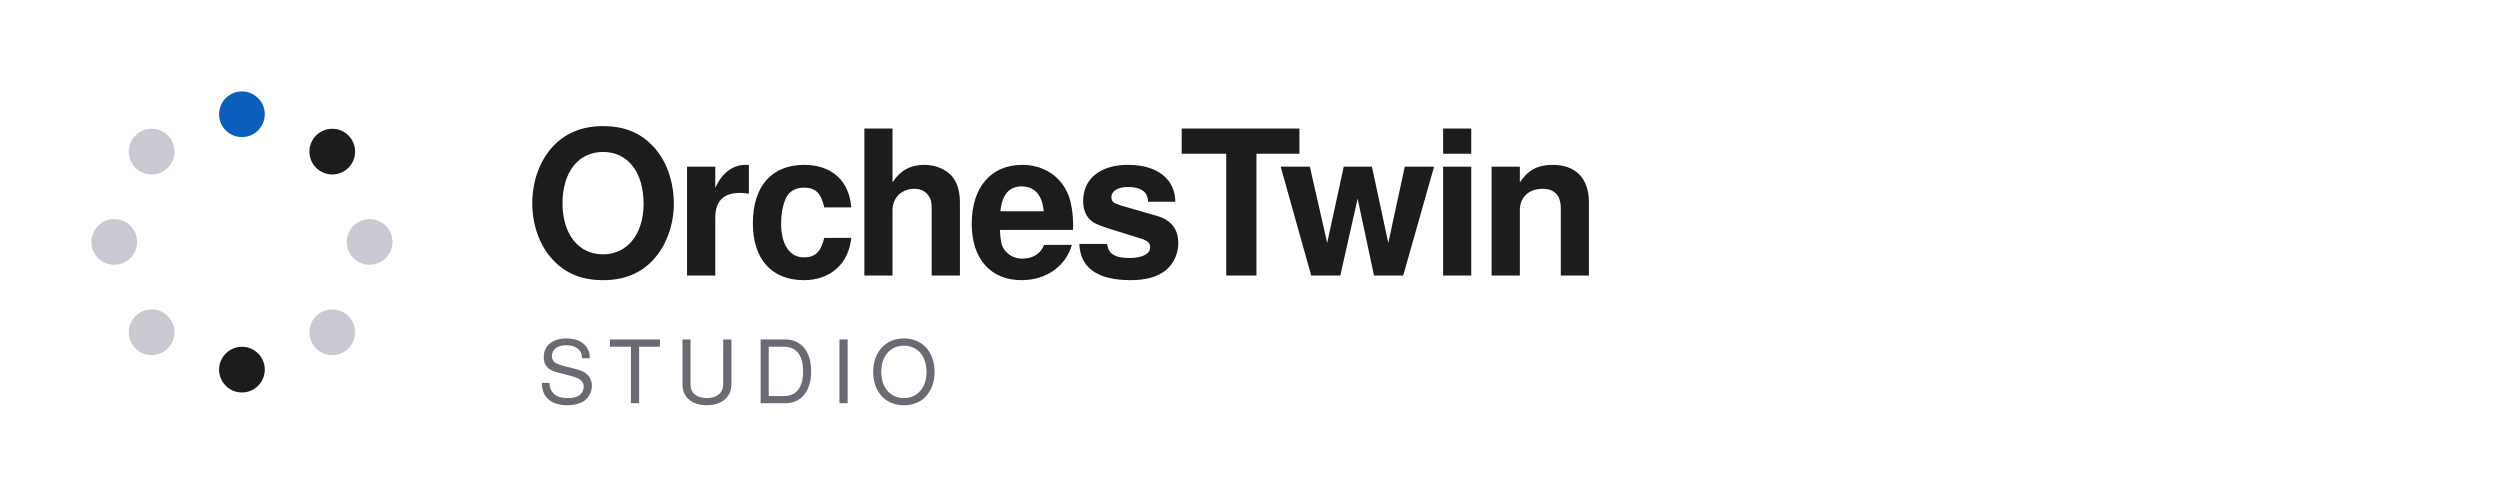
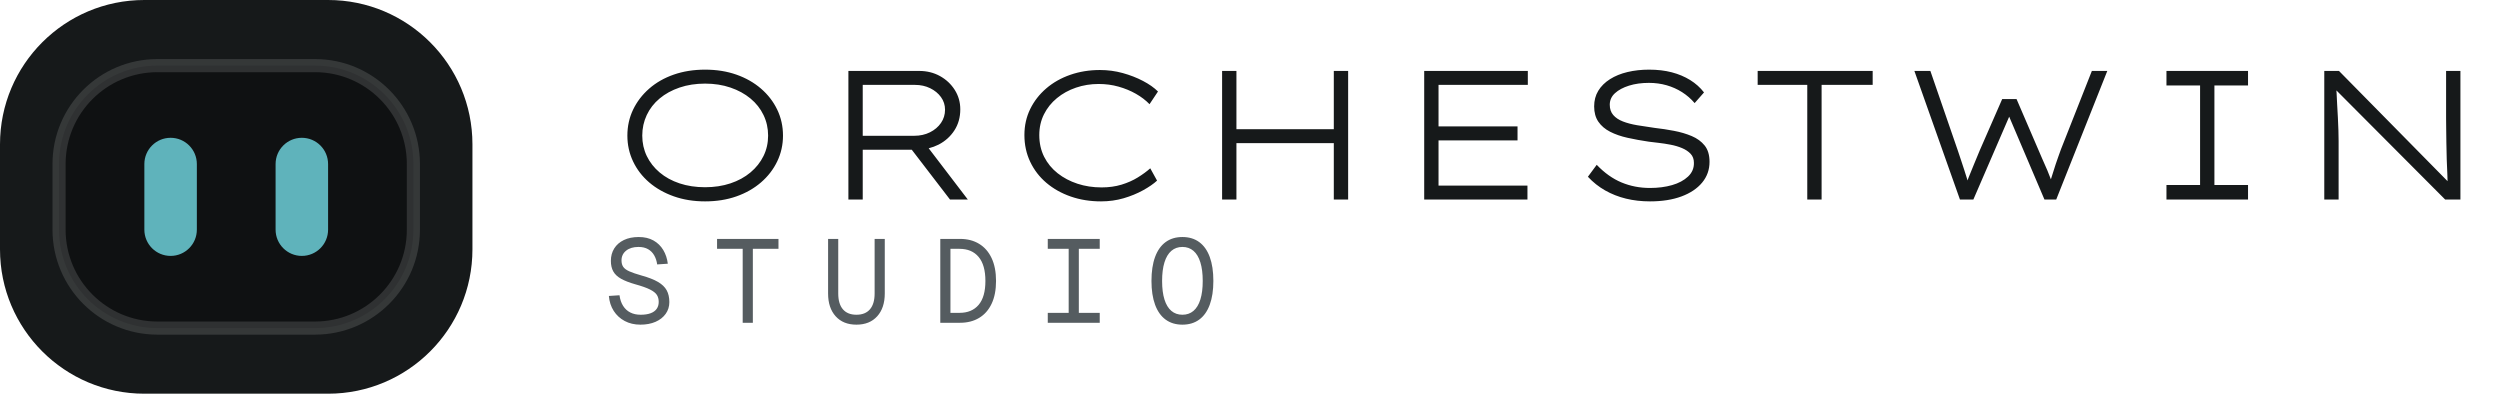
- <svg xmlns="http://www.w3.org/2000/svg" width="372" height="72" viewBox="0 0 372 72" role="img" aria-label="OrchesTwin Studio">
-   <g transform="translate(9 9)">
-     <circle cx="27" cy="8" r="3.4" fill="#0a5fba" />
-     <circle cx="40.44" cy="13.56" r="3.4" fill="#1c1c1e" />
-     <circle cx="46" cy="27" r="3.4" fill="#c9c9d1" />
-     <circle cx="40.44" cy="40.44" r="3.4" fill="#c9c9d1" />
-     <circle cx="27" cy="46" r="3.4" fill="#1c1c1e" />
-     <circle cx="13.56" cy="40.44" r="3.4" fill="#c9c9d1" />
-     <circle cx="8" cy="27" r="3.4" fill="#c9c9d1" />
-     <circle cx="13.56" cy="13.56" r="3.4" fill="#c9c9d1" />
-   </g>
-   <text x="78" y="41" font-family="Libre Franklin, Segoe UI, Helvetica, Arial, sans-serif" font-size="30" font-weight="600" letter-spacing="-1" fill="#1c1c1e">OrchesTwin</text>
-   <text x="80" y="60" font-family="Libre Franklin, Segoe UI, Helvetica, Arial, sans-serif" font-size="13" font-weight="500" letter-spacing="2.2" fill="#6a6a72">STUDIO</text>
+ <svg xmlns="http://www.w3.org/2000/svg" width="381" height="60" viewBox="0 0 381 60" role="img" aria-label="OrchesTwin Studio">
+   <rect width="72.0" height="60.0" rx="22.0" fill="#16191a" />
+   <rect x="9.0" y="10.0" width="54.0" height="40.0" rx="15.0" fill="#0f1112" stroke="rgba(243,244,244,0.14)" stroke-width="2.0" />
+   <rect x="22.0" y="21.0" width="8.0" height="18.0" rx="4.0" fill="#5fb3bb" />
+   <rect x="42.0" y="21.0" width="8.0" height="18.0" rx="4.0" fill="#5fb3bb" />
+   <path transform="translate(0 30.41)" fill="#16191a" d="M107.456 0.28Q104.852 0.28 102.682 -0.49Q100.512 -1.26 98.93 -2.618Q97.348 -3.976 96.48 -5.81Q95.612 -7.644 95.612 -9.744Q95.612 -11.872 96.48 -13.692Q97.348 -15.512 98.93 -16.898Q100.512 -18.284 102.682 -19.04Q104.852 -19.796 107.456 -19.796Q110.06 -19.796 112.216 -19.04Q114.372 -18.284 115.968 -16.912Q117.564 -15.54 118.446 -13.706Q119.328 -11.872 119.328 -9.744Q119.328 -7.644 118.446 -5.81Q117.564 -3.976 115.968 -2.604Q114.372 -1.232 112.216 -0.476Q110.06 0.28 107.456 0.28ZM107.456 -1.876Q109.556 -1.876 111.32 -2.464Q113.084 -3.052 114.372 -4.13Q115.66 -5.208 116.36 -6.636Q117.06 -8.064 117.06 -9.744Q117.06 -11.424 116.36 -12.88Q115.66 -14.336 114.372 -15.4Q113.084 -16.464 111.32 -17.066Q109.556 -17.668 107.456 -17.668Q105.328 -17.668 103.564 -17.066Q101.8 -16.464 100.526 -15.4Q99.252 -14.336 98.566 -12.88Q97.88 -11.424 97.88 -9.744Q97.88 -8.064 98.566 -6.636Q99.252 -5.208 100.526 -4.13Q101.8 -3.052 103.564 -2.464Q105.328 -1.876 107.456 -1.876ZM129.296 0.0V-19.6H140.076Q141.84 -19.6 143.254 -18.816Q144.668 -18.032 145.508 -16.702Q146.348 -15.372 146.348 -13.748Q146.348 -11.928 145.452 -10.542Q144.556 -9.156 143.044 -8.372Q142.316 -8.008 141.532 -7.812L147.496 0.0H144.78L138.956 -7.588H131.48V0.0ZM131.48 -9.716H139.32Q140.664 -9.716 141.728 -10.248Q142.792 -10.78 143.408 -11.676Q144.024 -12.572 144.024 -13.692Q144.024 -14.756 143.408 -15.61Q142.792 -16.464 141.756 -16.968Q140.72 -17.472 139.46 -17.472H131.48ZM167.796 0.28Q165.304 0.28 163.176 -0.462Q161.048 -1.204 159.466 -2.548Q157.884 -3.892 157.002 -5.754Q156.12 -7.616 156.12 -9.828Q156.12 -11.984 157.002 -13.79Q157.884 -15.596 159.452 -16.94Q161.02 -18.284 163.12 -19.012Q165.22 -19.74 167.628 -19.74Q169.42 -19.74 171.1 -19.278Q172.78 -18.816 174.194 -18.074Q175.608 -17.332 176.476 -16.464L175.188 -14.532Q174.32 -15.428 173.116 -16.114Q171.912 -16.8 170.47 -17.206Q169.028 -17.612 167.432 -17.612Q165.612 -17.612 163.974 -17.052Q162.336 -16.492 161.076 -15.456Q159.816 -14.42 159.102 -12.992Q158.388 -11.564 158.388 -9.828Q158.388 -7.98 159.13 -6.51Q159.872 -5.04 161.188 -4.004Q162.504 -2.968 164.212 -2.408Q165.92 -1.848 167.88 -1.848Q169.532 -1.848 170.918 -2.268Q172.304 -2.688 173.41 -3.374Q174.516 -4.06 175.3 -4.76L176.336 -2.884Q175.552 -2.156 174.208 -1.414Q172.864 -0.672 171.24 -0.196Q169.616 0.28 167.796 0.28ZM203.272 0.0V-8.596H188.432V0.0H186.248V-19.6H188.432V-10.724H203.272V-19.6H205.456V0.0ZM217.048 0.0V-19.6H232.84V-17.472H219.232V-11.144H231.272V-9.016H219.232V-2.128H232.784V0.0ZM251.46 0.28Q249.5 0.28 247.792 -0.14Q246.084 -0.56 244.628 -1.386Q243.172 -2.212 241.996 -3.472L243.34 -5.292Q245.104 -3.444 247.12 -2.604Q249.136 -1.764 251.46 -1.764Q253.308 -1.764 254.82 -2.198Q256.332 -2.632 257.256 -3.5Q258.18 -4.368 258.152 -5.6Q258.152 -6.44 257.648 -6.972Q257.144 -7.504 256.346 -7.84Q255.548 -8.176 254.596 -8.358Q253.644 -8.54 252.776 -8.638Q251.908 -8.736 251.264 -8.82Q249.556 -9.072 248.044 -9.408Q246.532 -9.744 245.384 -10.332Q244.236 -10.92 243.592 -11.858Q242.948 -12.796 242.948 -14.196Q242.948 -15.54 243.578 -16.576Q244.208 -17.612 245.356 -18.34Q246.504 -19.068 248.03 -19.432Q249.556 -19.796 251.32 -19.796Q253.224 -19.796 254.778 -19.39Q256.332 -18.984 257.578 -18.214Q258.824 -17.444 259.692 -16.324L258.264 -14.7Q257.424 -15.68 256.346 -16.366Q255.268 -17.052 253.994 -17.416Q252.72 -17.78 251.292 -17.78Q249.612 -17.78 248.268 -17.36Q246.924 -16.94 246.126 -16.212Q245.328 -15.484 245.328 -14.448Q245.328 -13.496 245.86 -12.88Q246.392 -12.264 247.33 -11.9Q248.268 -11.536 249.5 -11.326Q250.732 -11.116 252.16 -10.92Q253.644 -10.752 255.114 -10.472Q256.584 -10.192 257.816 -9.674Q259.048 -9.156 259.79 -8.232Q260.532 -7.308 260.532 -5.74Q260.532 -3.948 259.412 -2.59Q258.292 -1.232 256.262 -0.476Q254.232 0.28 251.46 0.28ZM275.428 0.0V-17.472H267.868V-19.6H285.396V-17.472H277.612V0.0ZM298.696 0.0 291.752 -19.6H294.188L298.388 -7.42Q298.668 -6.608 298.892 -5.908Q299.116 -5.208 299.34 -4.55Q299.564 -3.892 299.76 -3.22Q299.816 -3.08 299.844 -2.912Q299.984 -3.22 300.096 -3.556Q300.432 -4.424 300.838 -5.376Q301.244 -6.328 301.72 -7.504L305.136 -15.316H307.32L311.212 -6.272Q311.632 -5.32 312.024 -4.424Q312.332 -3.668 312.556 -3.08Q312.724 -3.584 312.892 -4.144Q313.088 -4.788 313.298 -5.418Q313.508 -6.048 313.718 -6.622Q313.928 -7.196 314.096 -7.672L318.8 -19.6H321.152L313.368 0.0H311.576L306.2 -12.628L300.74 0.0ZM330.168 0.0V-2.212H335.292V-17.388H330.168V-19.6H342.6V-17.388H337.476V-2.212H342.6V0.0ZM354.22 0.0V-19.6H356.46L373.008 -2.8Q372.98 -3.22 372.98 -3.752Q372.924 -4.844 372.882 -6.132Q372.84 -7.42 372.826 -8.68Q372.812 -9.94 372.798 -10.934Q372.784 -11.928 372.784 -12.404V-19.6H374.968V0.0H372.644L356.068 -16.632Q356.068 -16.464 356.096 -16.24Q356.124 -15.484 356.18 -14.518Q356.236 -13.552 356.292 -12.516Q356.348 -11.48 356.376 -10.528Q356.404 -9.576 356.404 -8.904V0.0Z" />
+   <path transform="translate(0 49.19)" fill="#555c60" d="M97.598 0.288Q96.248 0.288 95.204 -0.27Q94.16 -0.828 93.53 -1.809Q92.9 -2.79 92.792 -4.086L94.412 -4.194Q94.538 -3.24 94.961 -2.574Q95.384 -1.908 96.059 -1.566Q96.734 -1.224 97.634 -1.224Q98.534 -1.224 99.146 -1.449Q99.758 -1.674 100.073 -2.115Q100.388 -2.556 100.388 -3.186Q100.388 -3.798 100.109 -4.239Q99.83 -4.68 99.065 -5.067Q98.3 -5.454 96.806 -5.868Q95.474 -6.246 94.655 -6.705Q93.836 -7.164 93.467 -7.821Q93.098 -8.478 93.098 -9.432Q93.098 -10.512 93.611 -11.331Q94.124 -12.15 95.078 -12.609Q96.032 -13.068 97.346 -13.068Q98.66 -13.068 99.596 -12.537Q100.532 -12.006 101.081 -11.088Q101.63 -10.17 101.774 -9.0L100.154 -8.892Q100.046 -9.666 99.704 -10.269Q99.362 -10.872 98.768 -11.214Q98.174 -11.556 97.31 -11.556Q96.122 -11.556 95.42 -10.989Q94.718 -10.422 94.718 -9.504Q94.718 -8.91 94.979 -8.523Q95.24 -8.136 95.906 -7.839Q96.572 -7.542 97.778 -7.2Q99.344 -6.768 100.271 -6.228Q101.198 -5.688 101.603 -4.95Q102.008 -4.212 102.008 -3.15Q102.008 -2.142 101.45 -1.359Q100.892 -0.576 99.902 -0.144Q98.912 0.288 97.598 0.288ZM113.186 0.0V-11.268H109.28V-12.78H118.64V-11.268H114.734V0.0ZM130.52 0.288Q128.504 0.288 127.352 -0.99Q126.2 -2.268 126.2 -4.464V-12.78H127.748V-4.464Q127.748 -2.88 128.459 -2.052Q129.17 -1.224 130.52 -1.224Q131.87 -1.224 132.581 -2.052Q133.292 -2.88 133.292 -4.464V-12.78H134.84V-4.464Q134.84 -2.268 133.688 -0.99Q132.536 0.288 130.52 0.288ZM143.3 0.0V-12.78H146.324Q147.98 -12.78 149.213 -12.033Q150.446 -11.286 151.121 -9.855Q151.796 -8.424 151.796 -6.372Q151.796 -4.32 151.121 -2.898Q150.446 -1.476 149.213 -0.738Q147.98 0.0 146.324 0.0ZM144.848 -1.512H146.234Q148.106 -1.512 149.141 -2.727Q150.176 -3.942 150.176 -6.372Q150.176 -8.802 149.141 -10.035Q148.106 -11.268 146.234 -11.268H144.848ZM159.68 0.0V-1.512H162.866V-11.268H159.68V-12.78H167.6V-11.268H164.414V-1.512H167.6V0.0ZM180.2 0.288Q178.688 0.288 177.635 -0.486Q176.582 -1.26 176.033 -2.754Q175.484 -4.248 175.484 -6.372Q175.484 -8.532 176.033 -10.026Q176.582 -11.52 177.635 -12.294Q178.688 -13.068 180.2 -13.068Q181.712 -13.068 182.765 -12.294Q183.818 -11.52 184.367 -10.026Q184.916 -8.532 184.916 -6.372Q184.916 -4.248 184.367 -2.754Q183.818 -1.26 182.765 -0.486Q181.712 0.288 180.2 0.288ZM180.2 -1.224Q181.19 -1.224 181.883 -1.809Q182.576 -2.394 182.936 -3.546Q183.296 -4.698 183.296 -6.372Q183.296 -8.046 182.936 -9.207Q182.576 -10.368 181.883 -10.962Q181.19 -11.556 180.2 -11.556Q179.21 -11.556 178.517 -10.962Q177.824 -10.368 177.464 -9.207Q177.104 -8.046 177.104 -6.372Q177.104 -4.698 177.464 -3.546Q177.824 -2.394 178.517 -1.809Q179.21 -1.224 180.2 -1.224Z" />
</svg>
